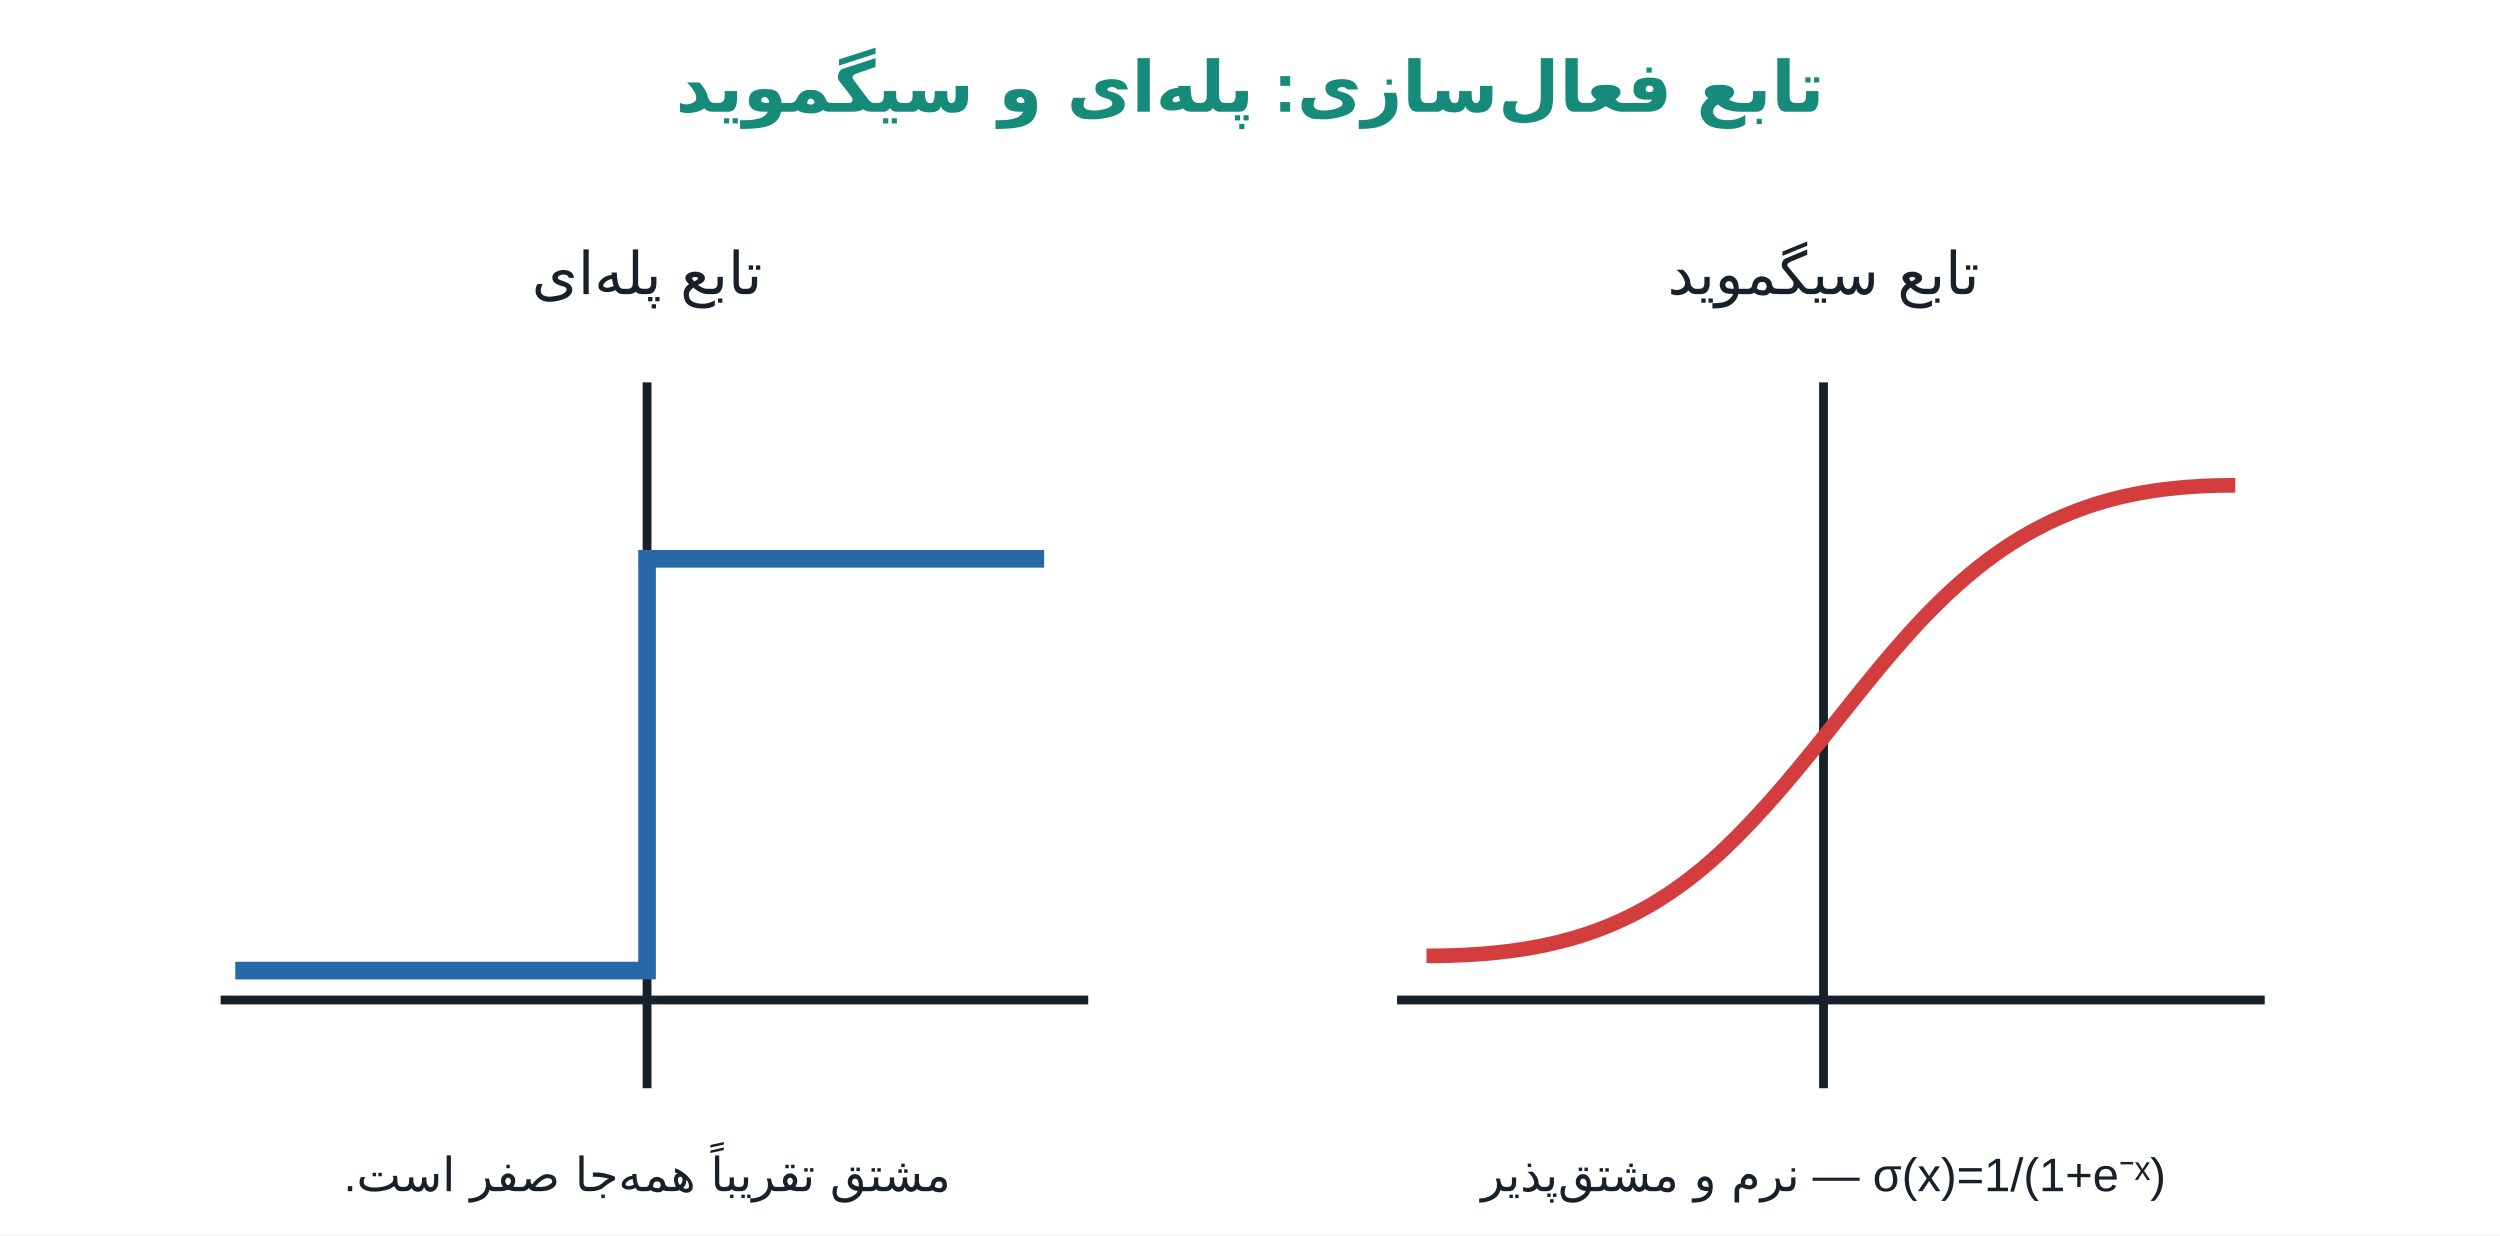
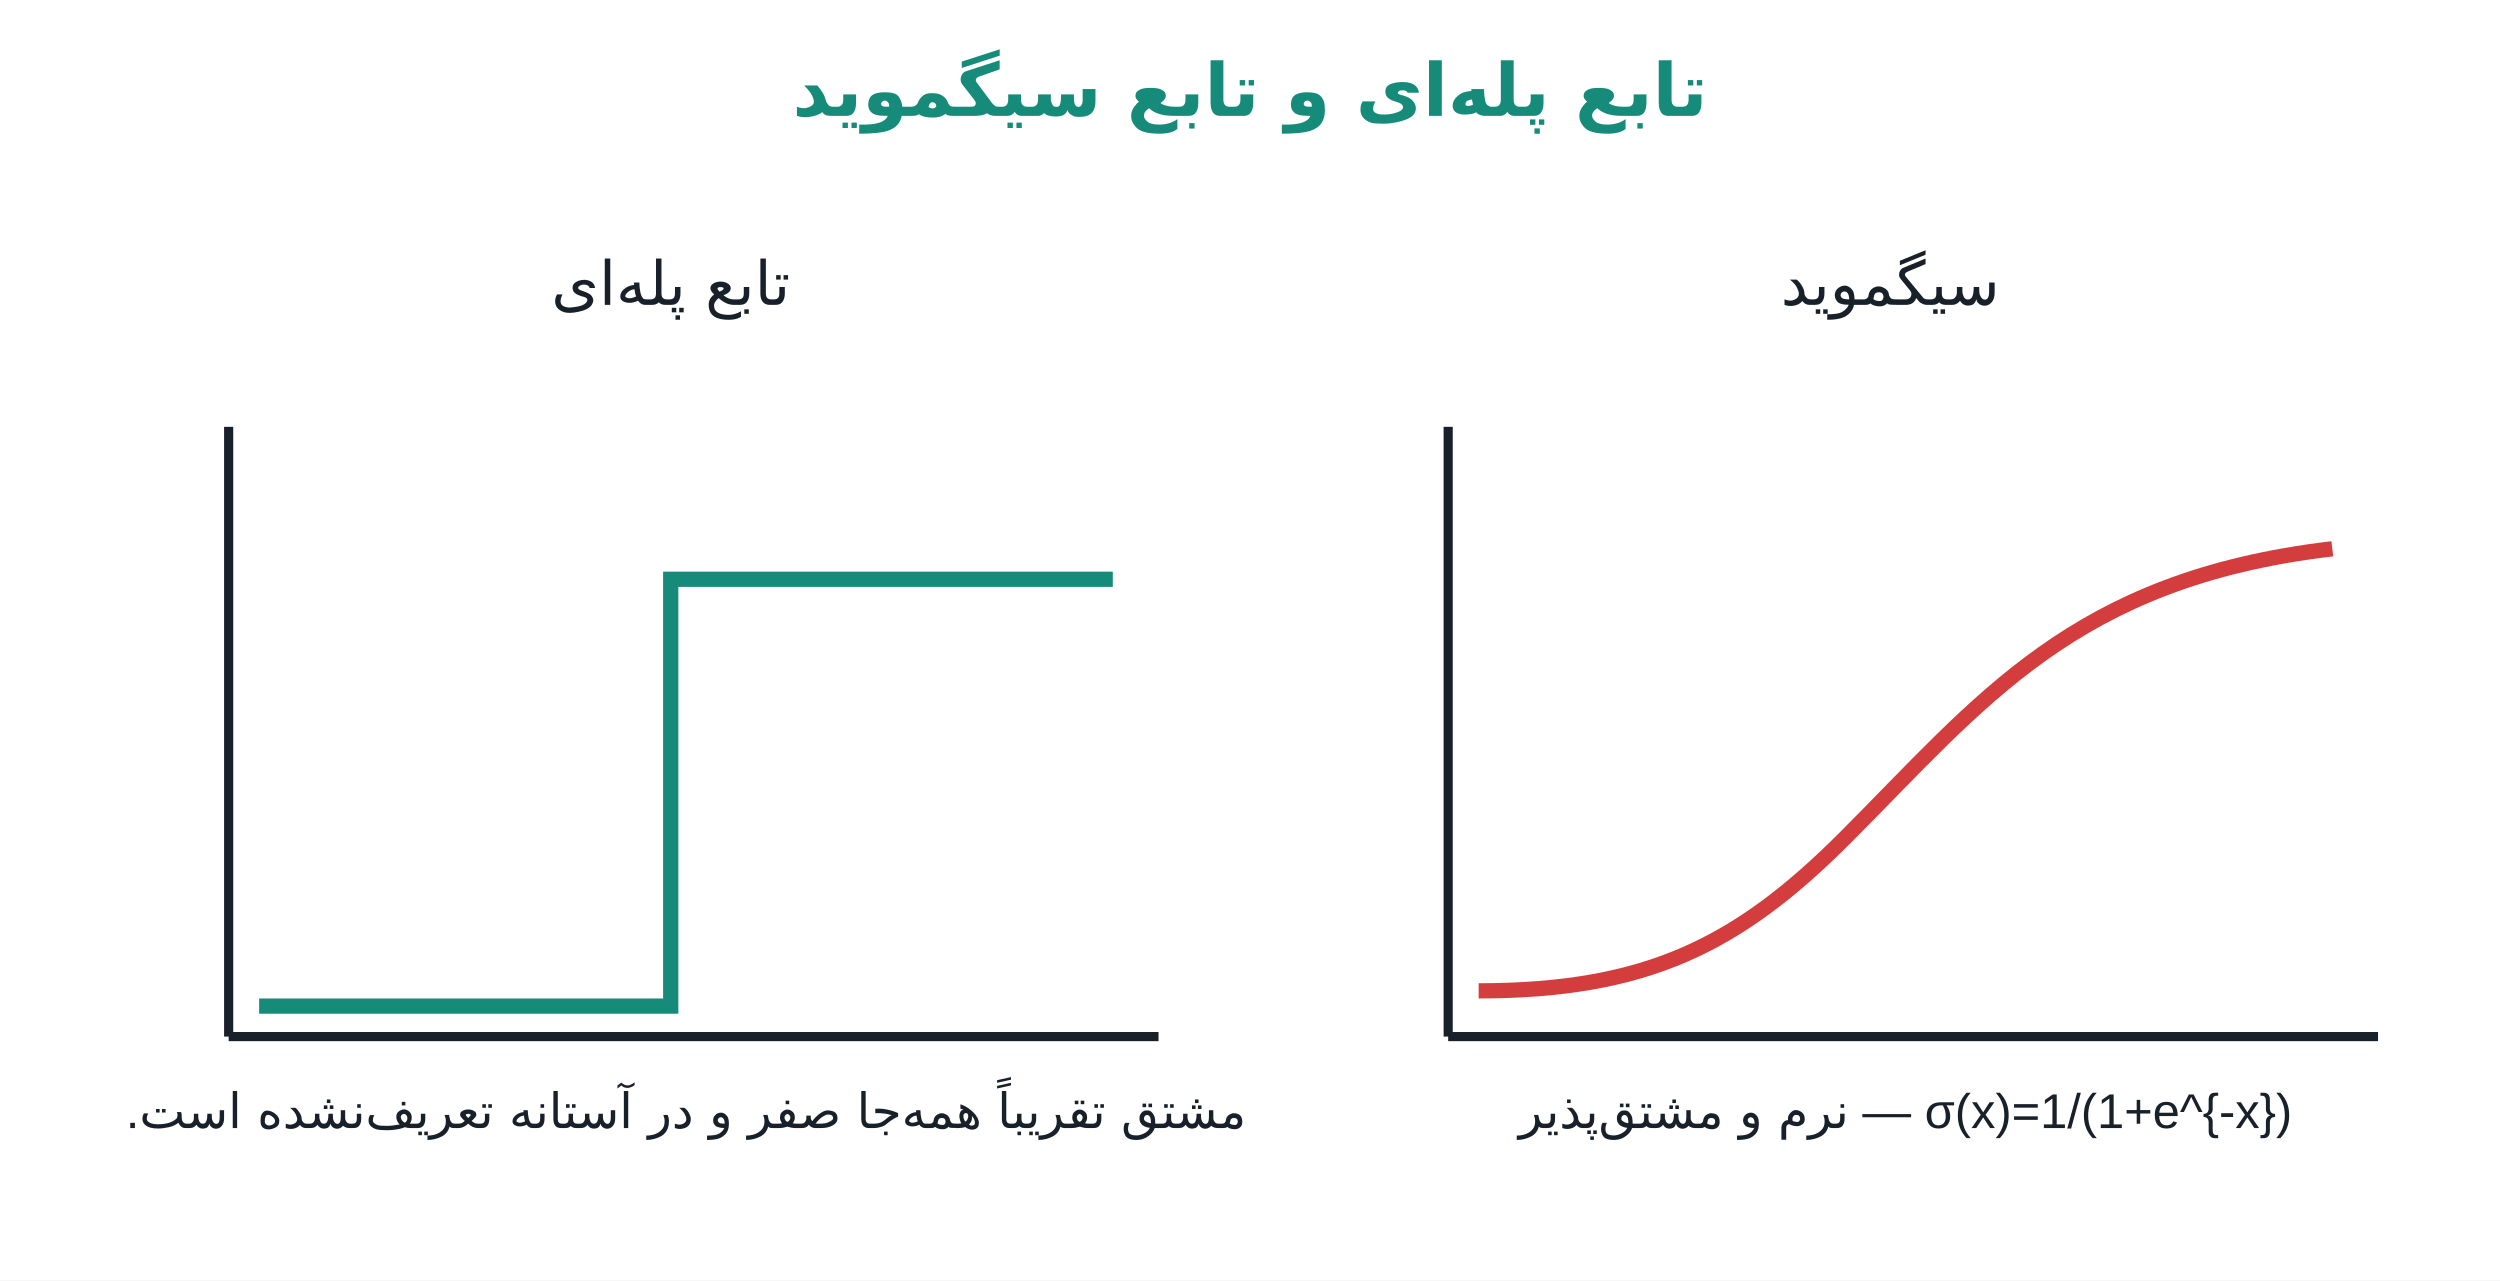
- <svg xmlns="http://www.w3.org/2000/svg" viewBox="0 0 850 420" direction="rtl">
+ <svg xmlns="http://www.w3.org/2000/svg" viewBox="0 0 820 420" direction="rtl">
  <style>text{font-family:Tahoma,Arial,sans-serif;fill:#18202a}.h{font-weight:700;fill:#168b79}.s{font-size:16px}.m{font-size:20px}.b{font-size:24px;font-weight:700}.axis{stroke:#18202a;stroke-width:3}.g{stroke:#168b79;stroke-width:5;fill:none}.r{stroke:#d43d3d;stroke-width:5;fill:none}.thin{stroke:#18202a;stroke-width:2;fill:none}.node{fill:#dff5ef;stroke:#168b79;stroke-width:2}.hidden{fill:#e8f1fb;stroke:#2868a8;stroke-width:2}</style>
  <rect width="100%" height="100%" fill="white" />
-   <text x="425" y="38" text-anchor="middle" class="b h">تابع فعال‌سازی: پله‌ای و سیگموید</text>
-   <g transform="translate(55,80)">
-     <text x="165" y="20" text-anchor="middle" class="m">تابع پله‌ای</text>
-     <path d="M20 260H315M165 290V50" class="axis" />
-     <path d="M25 250H165V110H300" stroke="#2868a8" stroke-width="6" fill="none" />
-     <text x="165" y="325" text-anchor="middle" class="s">مشتق تقریباً همه‌جا صفر است.</text>
+   <text x="410" y="38" text-anchor="middle" class="b h">تابع پله‌ای و تابع سیگموید</text>
+   <g transform="translate(40,80)">
+     <text x="180" y="20" text-anchor="middle" class="m">تابع پله‌ای</text>
+     <path d="M35 260V60M35 260H340" class="axis" />
+     <path d="M45 250H180V110H325" class="g" />
+     <text x="185" y="290" text-anchor="middle" class="s">مشتق تقریباً همه‌جا صفر و در آستانه تعریف‌نشده است.</text>
  </g>
-   <g transform="translate(455,80)">
-     <text x="165" y="20" text-anchor="middle" class="m">تابع سیگموید</text>
-     <path d="M20 260H315M165 290V50" class="axis" />
-     <path d="M30 245 C75 245 105 235 135 205 C165 175 185 140 215 115 C245 90 275 85 305 85" class="r" />
-     <text x="165" y="325" text-anchor="middle" class="s">σ(x)=1/(1+e⁻ˣ) — نرم و مشتق‌پذیر</text>
+   <g transform="translate(440,80)">
+     <text x="180" y="20" text-anchor="middle" class="m">سیگموید</text>
+     <path d="M35 260V60M35 260H340" class="axis" />
+     <path d="M45 245 C100 245 130 230 165 195 C210 150 240 110 325 100" class="r" />
+     <text x="185" y="290" text-anchor="middle" class="s">σ(x)=1/(1+e^{-x}) — نرم و مشتق‌پذیر</text>
  </g>
</svg>
